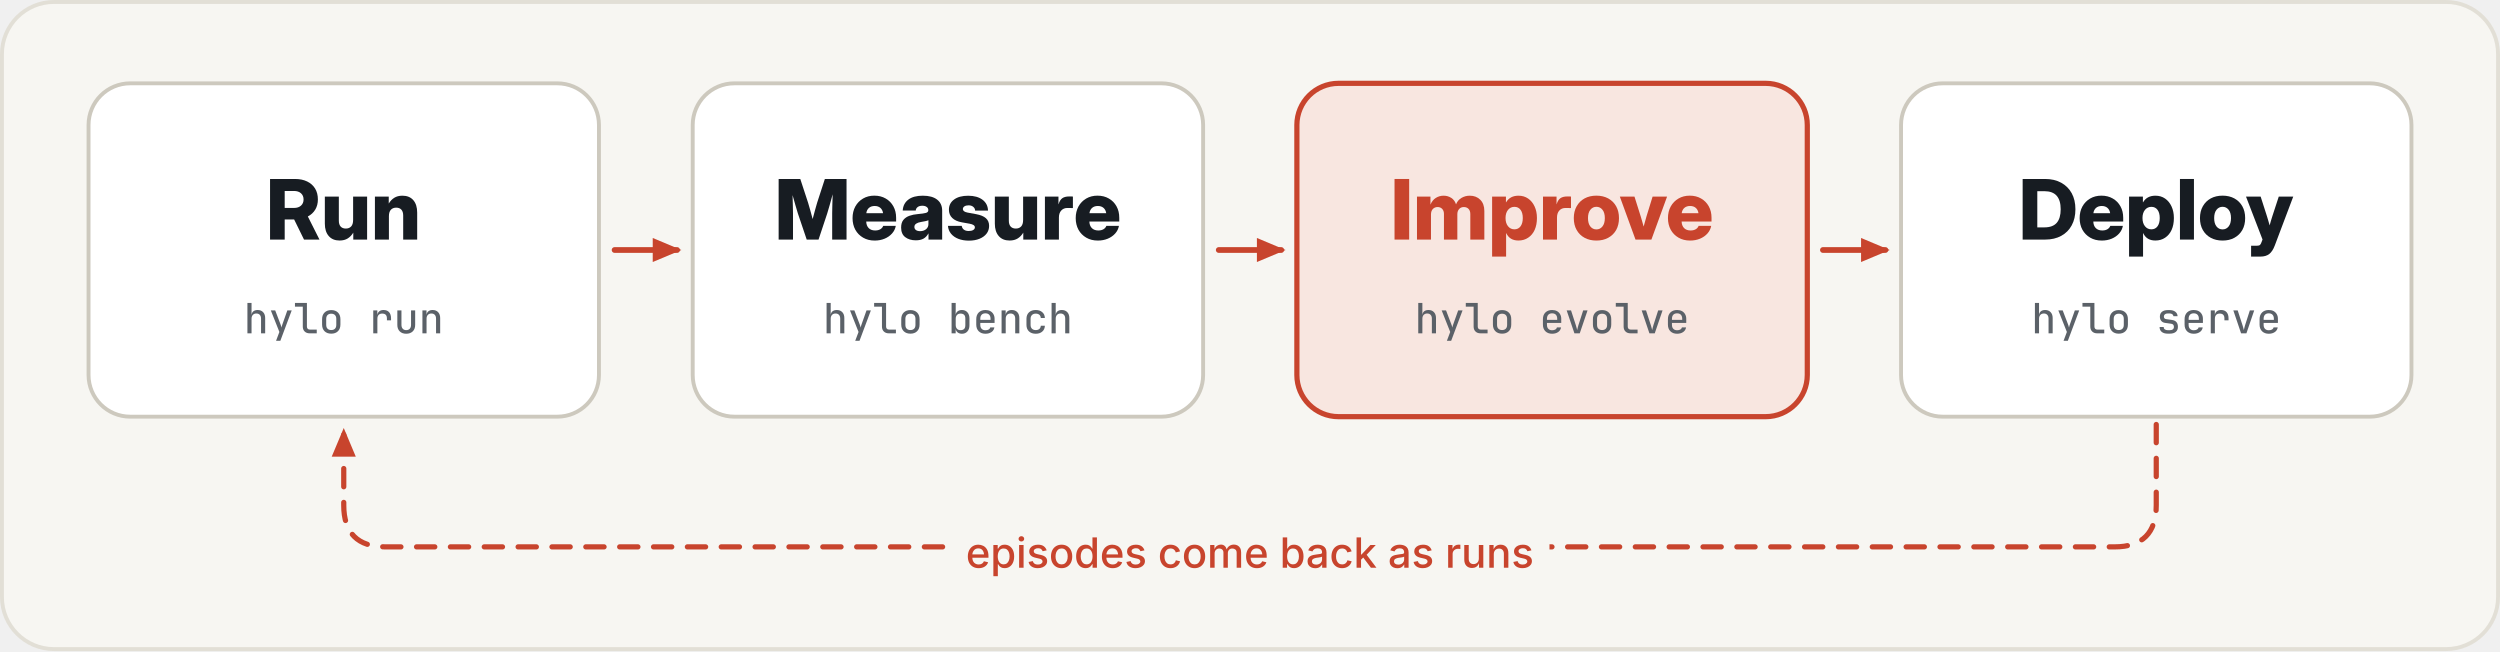
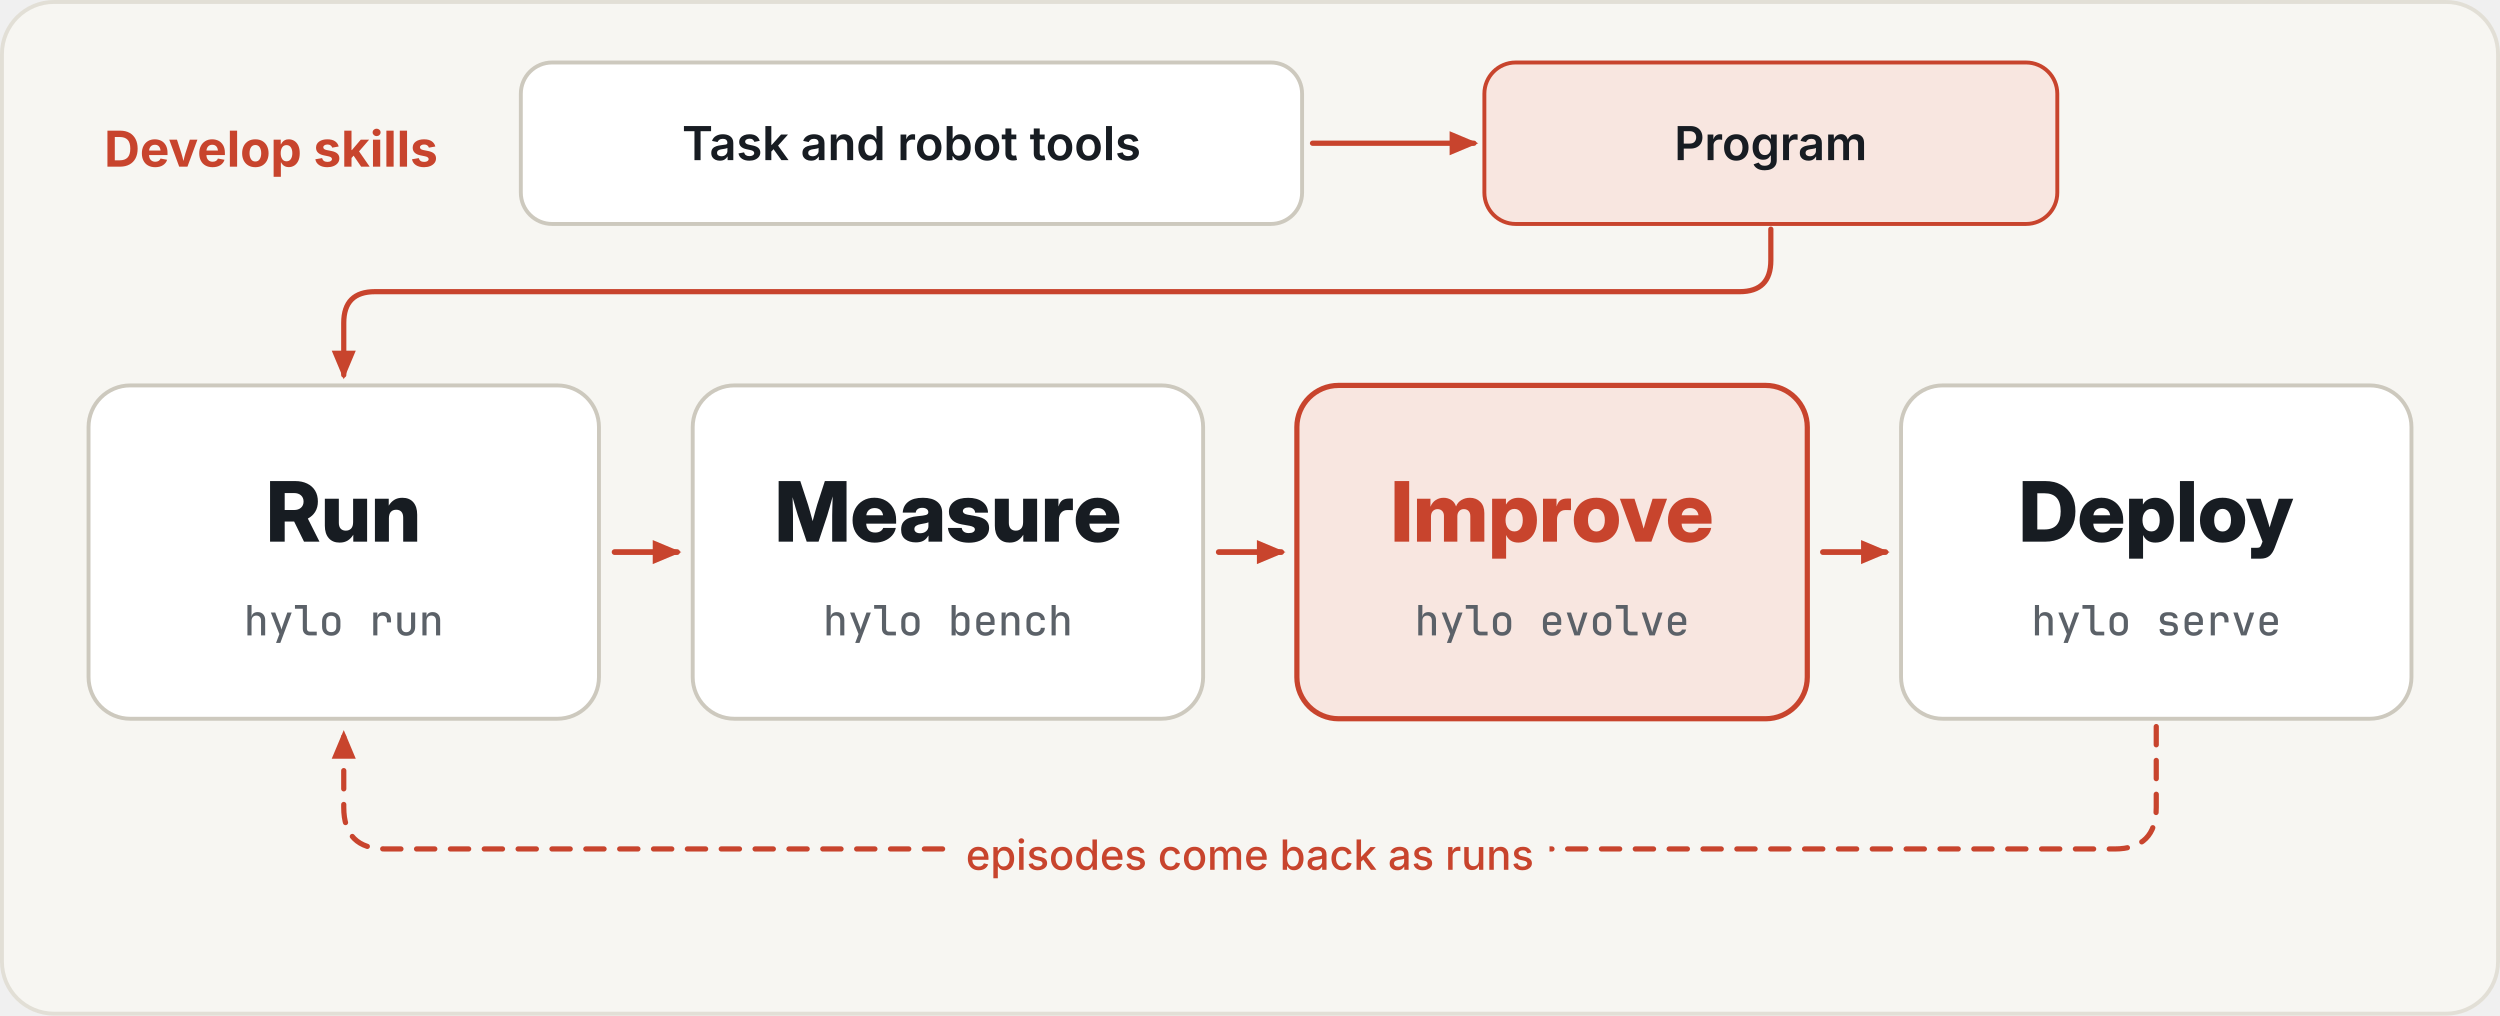
- <svg xmlns="http://www.w3.org/2000/svg" viewBox="0 0 960 250" width="960" height="250" role="img" aria-labelledby="t d">
+ <svg xmlns="http://www.w3.org/2000/svg" viewBox="0 0 960 390" width="960" height="390" role="img" aria-labelledby="t d">
  <defs>
+     <path id="b614" d="M633 -22Q462 -22 338 48Q214 118 148 247Q81 376 81 553Q81 726 148 856Q214 986 334 1059Q455 1132 618 1132Q764 1132 883 1070Q1002 1008 1072 882Q1143 756 1143 565V481H378Q383 344 454 274Q525 204 638 204Q717 204 774 238Q830 271 854 336L1126 285Q1085 146 956 62Q828 -22 633 -22ZM380 669H854Q843 778 784 842Q725 906 621 906Q513 906 451 840Q389 773 380 669Z" />
+     <path id="b689" d="M128 0V1118H428V0ZM278 1264Q210 1264 162 1309Q114 1354 114 1418Q114 1482 162 1527Q210 1572 278 1572Q346 1572 394 1527Q443 1482 443 1418Q443 1354 394 1309Q346 1264 278 1264Z" />
+     <path id="b727" d="M128 0V1490H428V688H445L811 1118H1158L740 633L1179 0H826L514 456L428 359V0Z" />
+     <path id="b736" d="M428 1490V0H128V1490Z" />
+     <path id="b790" d="M628 -22Q460 -22 337 50Q214 123 148 252Q81 382 81 554Q81 727 148 857Q214 987 337 1060Q460 1132 628 1132Q796 1132 919 1060Q1042 987 1108 857Q1175 727 1175 554Q1175 382 1108 252Q1042 123 919 50Q796 -22 628 -22ZM628 214Q748 214 809 311Q870 408 870 555Q870 703 809 800Q748 896 628 896Q508 896 448 800Q387 703 387 555Q387 408 448 311Q508 214 628 214Z" />
+     <path id="b84" d="M659 0H135V1490H664Q888 1490 1050 1400Q1211 1311 1298 1144Q1385 978 1385 746Q1385 513 1298 346Q1211 179 1048 90Q885 0 659 0ZM440 263H644Q859 263 970 379Q1081 495 1081 746Q1081 996 970 1112Q860 1227 646 1227H440Z" />
+     <path id="b843" d="M128 -418V1118H423V930H437Q457 974 496 1021Q534 1068 598 1100Q661 1132 756 1132Q880 1132 983 1068Q1086 1004 1148 876Q1209 748 1209 557Q1209 371 1149 242Q1089 114 986 48Q883 -19 754 -19Q663 -19 600 12Q537 43 498 88Q458 134 437 179H428V-418ZM662 222Q779 222 840 316Q902 410 902 558Q902 705 841 798Q780 892 662 892Q546 892 484 801Q421 710 421 558Q421 406 484 314Q547 222 662 222Z" />
+     <path id="b871" d="M572 -22Q370 -22 238 64Q107 150 78 306L357 354Q400 198 581 198Q667 198 716 230Q766 263 766 313Q766 398 622 428L429 468Q107 534 107 785Q107 946 236 1039Q365 1132 577 1132Q776 1132 894 1051Q1012 970 1043 834L777 787Q759 844 711 880Q663 917 581 917Q507 917 457 886Q407 854 407 804Q407 762 440 732Q472 703 551 687L752 647Q1072 582 1072 345Q1072 235 1008 152Q944 70 831 24Q718 -22 572 -22Z" />
+     <path id="b980" d="M443 0 31 1118H350L538 538Q561 463 580 387Q600 311 618 233Q635 311 654 386Q672 462 696 538L882 1118H1197L784 0Z" />
    <path id="dx197" d="M456 1490V0H96V1490Z" />
    <path id="dx292" d="M96 0V1490H628L820 905Q842 834 873 722Q904 610 932 505Q960 610 990 722Q1021 834 1042 905L1232 1490H1765V0H1412V645Q1412 721 1416 850Q1421 980 1424 1113Q1387 978 1351 849Q1315 720 1291 645L1077 0H786L568 645Q545 717 510 840Q475 962 438 1093Q441 965 445 842Q449 718 449 645V0Z" />
    <path id="dx384" d="M96 0V1490H710Q883 1490 1009 1428Q1135 1367 1204 1254Q1272 1141 1272 986Q1272 843 1207 736Q1142 629 1025 568L1311 0H931L688 495H456V0ZM456 778H686Q794 778 857 835Q920 892 920 986Q920 1081 857 1138Q794 1195 685 1195H456Z" />
    <path id="dx507" d="M419 -18Q260 -18 158 60Q57 137 57 295Q57 414 112 483Q168 552 261 585Q354 618 467 627Q609 639 667 656Q725 673 725 721V726Q725 773 686 802Q646 832 578 832Q506 832 464 800Q421 768 416 714H96Q107 886 234 982Q360 1079 590 1079Q820 1079 943 982Q1066 886 1066 711V0H730V148H726Q679 63 605 22Q531 -18 419 -18ZM524 207Q610 207 669 254Q728 302 728 380V476Q701 463 653 453Q605 443 541 432Q472 421 428 392Q383 363 383 311Q383 262 422 234Q461 207 524 207Z" />
    <path id="dx614" d="M596 -24Q434 -24 312 47Q189 118 120 242Q52 367 52 528Q52 689 120 814Q189 938 310 1009Q431 1080 587 1080Q746 1080 866 1010Q987 941 1055 818Q1123 696 1123 536V443H388Q391 342 448 283Q506 224 608 224Q684 224 736 255Q787 286 806 338H1115Q1096 232 1023 150Q950 68 840 22Q729 -24 596 -24ZM390 649H802Q790 732 736 779Q682 826 596 826Q509 826 455 779Q401 732 390 649Z" />
    <path id="dx736" d="M440 1490V0H96V1490Z" />
    <path id="dx766" d="M96 0V1056H427V858Q473 971 560 1025Q647 1079 750 1079Q856 1079 940 1024Q1023 970 1056 866Q1096 969 1189 1024Q1282 1079 1395 1079Q1551 1079 1652 979Q1752 879 1752 703V0H1407V627Q1407 711 1362 756Q1318 800 1248 800Q1175 800 1132 751Q1088 702 1088 622V0H759V631Q759 708 716 754Q673 800 603 800Q533 800 486 752Q440 703 440 615V0Z" />
    <path id="dx773" d="M440 574V0H96V1056H436V885Q489 975 571 1027Q653 1079 772 1079Q944 1079 1040 969Q1135 859 1135 664V0H791V592Q791 686 746 736Q701 785 619 785Q538 785 489 734Q440 682 440 574Z" />
    <path id="dx790" d="M608 -24Q442 -24 317 44Q192 112 122 236Q52 360 52 528Q52 694 122 818Q192 943 317 1012Q442 1080 608 1080Q773 1080 898 1012Q1024 943 1094 818Q1163 694 1163 528Q1163 360 1094 236Q1024 113 898 44Q773 -24 608 -24ZM608 250Q698 250 756 322Q815 394 815 528Q815 662 756 734Q698 806 608 806Q518 806 460 734Q401 662 401 528Q401 394 459 322Q517 250 608 250Z" />
    <path id="dx84" d="M649 0H96V1490H649Q876 1490 1043 1398Q1210 1307 1302 1140Q1393 973 1393 745Q1393 517 1302 350Q1212 183 1045 92Q878 0 649 0ZM456 300H631Q836 300 934 412Q1031 525 1031 745Q1031 965 932 1078Q833 1190 627 1190H456Z" />
    <path id="dx843" d="M96 -418V1056H436V918H441Q536 1079 745 1079Q879 1079 981 1009Q1083 939 1140 815Q1198 691 1198 530Q1198 363 1142 238Q1085 114 982 46Q880 -23 742 -23Q528 -23 444 157H440V-418ZM645 252Q740 252 795 326Q850 400 850 530Q850 659 795 732Q740 805 645 805Q548 805 487 730Q426 655 426 530Q426 403 487 328Q548 252 645 252Z" />
    <path id="dx852" d="M96 0V1056H429V870H432Q461 971 522 1016Q584 1060 690 1060Q718 1060 740 1060Q763 1059 784 1058V774Q765 775 725 776Q685 777 648 777Q555 777 498 715Q440 653 440 541V0Z" />
    <path id="dx871" d="M562 -26Q416 -26 303 18Q190 62 122 144Q55 226 46 338H385Q393 279 437 245Q481 211 557 211Q628 211 668 236Q708 261 708 301Q708 367 580 390L389 424Q233 452 152 531Q70 610 70 735Q70 891 196 984Q322 1078 543 1078Q764 1078 895 980Q1026 882 1031 713H714Q713 768 668 805Q624 842 555 842Q488 842 450 816Q413 790 413 751Q413 686 527 664L739 625Q902 595 980 525Q1058 455 1058 337Q1058 229 996 147Q933 65 822 20Q710 -26 562 -26Z" />
    <path id="dx915" d="M459 -23Q287 -23 192 87Q96 197 96 392V1056H440V464Q440 370 485 320Q530 271 612 271Q693 271 742 322Q791 374 791 482V1056H1135V0H795V171Q742 81 660 29Q578 -23 459 -23Z" />
    <path id="dx980" d="M389 0 4 1056H364L517 570Q536 507 554 444Q572 382 589 320Q606 382 624 444Q641 507 659 570L809 1056H1165L780 0Z" />
    <path id="dx998" d="M129 -418V-151H275Q329 -151 351 -128Q373 -104 392 -46L410 2L4 1056H364L520 570Q537 515 553 460Q569 405 585 349Q600 405 616 460Q633 515 650 570L809 1056H1165L710 -149Q656 -292 574 -355Q493 -418 360 -418Z" />
    <path id="m507" d="M461 -25Q354 -25 268 14Q183 54 133 130Q83 206 83 316Q83 411 120 472Q157 534 219 570Q281 605 358 623Q434 641 513 650Q661 667 728 680Q795 692 795 751V757Q795 850 740 902Q686 953 581 953Q471 953 408 905Q345 857 322 800L115 854Q153 954 224 1015Q295 1076 386 1104Q478 1132 578 1132Q645 1132 721 1116Q797 1100 864 1058Q931 1017 973 940Q1015 863 1015 742V0H802V153H791Q758 87 678 31Q597 -25 461 -25ZM510 152Q599 152 663 188Q727 223 762 280Q796 337 796 403V546Q780 530 728 518Q675 507 617 499Q559 491 525 487Q432 474 366 436Q299 399 299 313Q299 233 358 192Q418 152 510 152Z" />
    <path id="m578" d="M703 -22Q601 -22 537 12Q473 47 436 93Q400 139 380 175H362V0H148V1490H368V936H380Q399 970 434 1016Q470 1063 534 1098Q598 1132 703 1132Q837 1132 942 1064Q1048 996 1109 867Q1170 738 1170 556Q1170 376 1110 246Q1050 116 944 47Q839 -22 703 -22ZM654 165Q750 165 814 217Q879 269 912 358Q945 447 945 558Q945 668 912 756Q880 843 816 894Q751 945 654 945Q512 945 438 838Q364 732 364 558Q364 383 439 274Q514 165 654 165Z" />
    <path id="m586" d="M618 -23Q460 -23 343 49Q226 121 161 250Q96 380 96 553Q96 727 161 858Q226 988 343 1060Q460 1132 618 1132Q792 1132 918 1044Q1045 957 1086 802L877 752Q854 839 788 892Q721 946 619 946Q518 946 452 893Q385 840 352 750Q320 661 320 553Q320 446 352 358Q385 269 452 216Q518 163 619 163Q723 163 791 218Q859 274 881 365L1089 315Q1048 157 921 67Q794 -23 618 -23Z" />
    <path id="m597" d="M564 -22Q428 -22 322 47Q217 116 156 246Q96 376 96 556Q96 738 157 867Q218 996 324 1064Q429 1132 564 1132Q668 1132 732 1098Q796 1063 832 1016Q867 970 886 936H898V1490H1118V0H904V175H886Q866 139 830 93Q793 47 729 12Q665 -22 564 -22ZM612 165Q752 165 827 274Q902 383 902 558Q902 732 828 838Q754 945 612 945Q515 945 450 894Q386 843 354 756Q321 668 321 558Q321 447 354 358Q387 269 452 217Q517 165 612 165Z" />
    <path id="m614" d="M630 -23Q465 -23 345 48Q225 119 160 248Q96 377 96 551Q96 723 160 854Q223 985 339 1058Q455 1132 611 1132Q738 1132 852 1076Q967 1019 1038 896Q1110 772 1110 570V492H317Q323 330 409 244Q495 159 632 159Q724 159 790 199Q857 239 886 317L1093 268Q1053 137 931 57Q809 -23 630 -23ZM318 656H892Q880 788 810 869Q739 950 612 950Q480 950 404 864Q327 777 318 656Z" />
    <path id="m689" d="M148 0V1118H368V0ZM259 1289Q202 1289 162 1327Q121 1365 121 1419Q121 1474 162 1512Q202 1550 259 1550Q316 1550 357 1512Q398 1474 398 1419Q398 1365 357 1327Q316 1289 259 1289Z" />
    <path id="m727" d="M148 0V1490H368V646H388L829 1118H1093L643 636L1124 0H852L475 501L368 394V0Z" />
    <path id="m766" d="M148 0V1118H357L362 909Q405 1025 491 1081Q577 1137 677 1137Q786 1137 858 1075Q930 1013 963 902Q1005 1015 1102 1076Q1198 1137 1317 1137Q1416 1137 1496 1094Q1576 1051 1624 966Q1671 881 1671 754V0H1451V732Q1451 844 1388 894Q1326 944 1241 944Q1137 944 1078 880Q1018 816 1018 716V0H801V746Q801 836 744 890Q686 944 597 944Q505 944 436 880Q368 817 368 695V0Z" />
    <path id="m773" d="M368 662V0H148V1118H358L359 903Q411 1021 498 1076Q586 1132 704 1132Q875 1132 980 1024Q1084 917 1084 710V0H864V683Q864 804 801 872Q738 940 628 940Q516 940 442 868Q368 795 368 662Z" />
    <path id="m790" d="M618 -23Q461 -23 344 49Q226 121 161 250Q96 380 96 553Q96 727 161 858Q226 988 344 1060Q461 1132 618 1132Q776 1132 894 1060Q1011 988 1076 858Q1141 727 1141 553Q1141 380 1076 250Q1011 121 894 49Q776 -23 618 -23ZM618 163Q720 163 786 216Q853 270 886 358Q918 447 918 553Q918 660 886 750Q853 839 786 892Q720 946 618 946Q517 946 451 892Q385 839 352 750Q320 660 320 553Q320 447 352 358Q385 270 451 216Q517 163 618 163Z" />
    <path id="m843" d="M148 -418V1118H362V936H380Q399 970 434 1016Q470 1063 534 1098Q598 1132 703 1132Q837 1132 942 1064Q1048 996 1109 867Q1170 738 1170 556Q1170 376 1110 246Q1050 116 944 47Q839 -22 703 -22Q601 -22 537 12Q473 47 436 93Q400 139 380 175H368V-418ZM654 165Q750 165 814 217Q879 269 912 358Q945 447 945 558Q945 668 912 756Q880 843 816 894Q751 945 654 945Q512 945 438 838Q364 732 364 558Q364 383 439 274Q514 165 654 165Z" />
    <path id="m852" d="M148 0V1118H361V938H373Q403 1029 480 1082Q558 1134 656 1134Q677 1134 704 1132Q732 1130 749 1128V918Q737 921 703 926Q669 930 634 930Q519 930 444 860Q368 789 368 679V0Z" />
    <path id="m871" d="M549 -23Q367 -23 248 56Q128 134 98 283L305 326Q350 155 551 155Q658 155 720 200Q783 244 783 306Q783 412 626 447L438 490Q130 559 130 799Q130 899 186 974Q241 1049 338 1090Q436 1132 563 1132Q744 1132 847 1054Q950 977 986 853L789 810Q768 869 716 914Q664 958 565 958Q474 958 413 917Q352 876 352 813Q352 757 392 722Q433 688 525 667L705 627Q1010 558 1010 325Q1010 223 952 144Q893 66 789 22Q685 -23 549 -23Z" />
    <path id="m915" d="M529 -14Q358 -14 253 94Q148 201 148 408V1118H368V435Q368 314 432 246Q495 178 604 178Q716 178 790 250Q864 323 864 456V1118H1085V0H874L873 217Q820 95 732 40Q645 -14 529 -14Z" />
    <path id="mono214" d="M337 -10Q275 -10 235 21Q195 52 186 107V0H88V730H187V572L185 444Q194 498 234 529Q275 560 337 560Q419 560 468 504Q517 449 517 354V196Q517 101 468 46Q419 -10 337 -10ZM302 76Q357 76 388 104Q418 133 418 197V353Q418 417 388 446Q357 474 302 474Q249 474 218 441Q187 408 187 348V202Q187 142 218 109Q249 76 302 76Z" />
    <path id="mono215" d="M308 -10Q207 -10 146 46Q85 103 85 202V349Q85 447 146 504Q207 560 308 560Q405 560 464 508Q524 457 527 368H429Q426 418 394 446Q361 473 308 473Q251 473 218 440Q184 408 184 349V202Q184 142 218 110Q251 78 308 78Q362 78 394 105Q426 132 429 182H527Q524 93 464 42Q405 -10 308 -10Z" />
    <path id="mono225" d="M300 -10Q201 -10 140 49Q80 108 80 210V340Q80 442 140 501Q201 560 300 560Q366 560 416 534Q465 507 492 460Q520 412 520 349V250H177V202Q177 142 210 108Q243 74 300 74Q348 74 379 92Q410 110 416 142H515Q505 72 446 31Q387 -10 300 -10ZM177 349V323H423V349Q423 412 391 446Q359 480 300 480Q241 480 209 446Q177 412 177 349Z" />
    <path id="mono252" d="M88 0V730H187V550L186 445H187Q194 499 232 530Q271 560 334 560Q416 560 465 508Q514 456 514 368V0H415V353Q415 412 385 444Q355 476 303 476Q249 476 218 442Q187 409 187 349V0Z" />
    <path id="mono275" d="M382 0Q307 0 262 44Q217 88 217 161V640H29V730H316V162Q316 129 334 110Q353 90 385 90H552V0Z" />
    <path id="mono283" d="M88 0V550H186V445H187Q194 499 232 530Q271 560 334 560Q416 560 465 508Q514 456 514 368V0H415V352Q415 412 385 444Q355 476 303 476Q249 476 218 442Q187 409 187 349V0Z" />
    <path id="mono290" d="M300 -8Q199 -8 140 50Q80 108 80 212V338Q80 442 140 500Q199 558 300 558Q401 558 460 500Q520 442 520 338V212Q520 108 460 50Q401 -8 300 -8ZM300 79Q356 79 388 110Q421 142 421 203V347Q421 408 388 440Q356 471 300 471Q244 471 212 440Q179 408 179 347V203Q179 142 212 110Q244 79 300 79Z" />
    <path id="mono320" d="M108 0V550H206V444H207Q215 498 254 529Q292 560 356 560Q441 560 488 508Q535 455 535 360V312H436V359Q436 474 323 474Q266 474 236 441Q207 408 207 347V0Z" />
    <path id="mono324" d="M278 -8Q184 -8 132 34Q80 76 80 152H178Q178 116 204 96Q231 75 278 75H322Q371 75 398 96Q424 117 424 155Q424 222 358 230L210 251Q151 260 119 300Q87 339 87 402Q87 476 137 517Q187 558 277 558H321Q405 558 457 518Q509 478 512 412H412Q410 440 386 458Q362 477 321 477H277Q232 477 208 457Q183 437 183 403Q183 348 238 341L377 321Q520 302 520 155Q520 77 468 34Q417 -8 322 -8Z" />
    <path id="mono337" d="M299 -10Q202 -10 144 47Q86 104 86 202V550H185V202Q185 144 216 110Q246 77 299 77Q353 77 384 110Q415 144 415 202V550H514V202Q514 104 456 47Q397 -10 299 -10Z" />
    <path id="mono361" d="M236 0 50 550H155L272 189Q282 157 290 126Q298 96 302 78Q306 96 313 126Q320 157 330 189L446 550H551L364 0Z" />
    <path id="mono368" d="M175 -180 255 33 50 550H155L279 225Q287 204 295 180Q303 156 306 138Q309 156 316 180Q323 204 331 225L446 550H551L278 -180Z" />
+     <path id="sb375" d="M150 0V1490H707Q878 1490 995 1426Q1112 1362 1172 1250Q1232 1139 1232 997Q1232 854 1172 742Q1111 631 993 568Q875 504 703 504H417V0ZM417 724H668Q819 724 889 801Q959 878 959 997Q959 1116 889 1191Q819 1266 666 1266H417Z" />
+     <path id="sb411" d="M83 1265V1490H1269V1265H810V0H543V1265Z" />
+     <path id="sb507" d="M450 -23Q344 -23 259 16Q174 54 125 129Q76 204 76 314Q76 440 138 510Q199 579 296 610Q394 642 502 653Q648 669 713 682Q778 696 778 754V759Q778 841 728 886Q678 932 583 932Q485 932 427 889Q369 846 349 791L108 840Q157 988 286 1060Q414 1132 582 1132Q661 1132 742 1114Q822 1095 889 1052Q956 1008 997 934Q1038 859 1038 747V0H789V154H779Q742 82 661 30Q580 -23 450 -23ZM517 170Q637 170 708 239Q780 308 780 401V533Q762 519 716 508Q670 498 618 490Q567 483 533 478Q445 466 386 430Q328 394 328 317Q328 245 381 208Q434 170 517 170Z" />
+     <path id="sb578" d="M728 -20Q632 -20 568 12Q505 45 467 91Q429 137 409 177H392V0H138V1490H398V933H409Q428 972 465 1018Q502 1065 566 1098Q630 1132 729 1132Q858 1132 962 1066Q1067 1000 1128 872Q1190 743 1190 557Q1190 373 1130 244Q1069 115 965 48Q861 -20 728 -20ZM658 194Q788 194 856 298Q923 401 923 558Q923 714 856 816Q790 918 658 918Q529 918 461 820Q393 721 393 558Q393 395 462 294Q531 194 658 194Z" />
+     <path id="sb597" d="M550 -20Q418 -20 314 48Q209 115 149 244Q89 373 89 557Q89 743 150 872Q211 1000 316 1066Q420 1132 549 1132Q649 1132 712 1098Q776 1065 813 1018Q850 972 870 933H881V1490H1141V0H886V177H870Q849 137 811 91Q773 45 710 12Q646 -20 550 -20ZM621 194Q748 194 817 294Q886 395 886 558Q886 721 818 820Q749 918 621 918Q489 918 422 816Q355 714 355 558Q355 401 422 298Q490 194 621 194Z" />
+     <path id="sb658" d="M620 -442Q418 -442 296 -368Q174 -294 132 -183L352 -104Q378 -152 438 -198Q497 -244 619 -244Q740 -244 813 -188Q886 -131 886 -11V200H864Q844 160 807 117Q770 74 708 46Q646 17 549 17Q421 17 316 78Q212 138 150 259Q89 380 89 562Q89 745 150 872Q212 1000 317 1066Q422 1132 551 1132Q650 1132 714 1099Q778 1066 816 1020Q854 973 874 933H888V1118H1143V-3Q1143 -153 1075 -250Q1007 -347 889 -394Q771 -442 620 -442ZM622 222Q749 222 818 313Q887 404 887 564Q887 723 819 820Q751 918 622 918Q490 918 422 817Q355 716 355 564Q355 409 423 316Q491 222 622 222Z" />
+     <path id="sb727" d="M138 0V1490H398V667H417L820 1118H1125L692 635L1151 0H839L494 479L398 376V0Z" />
+     <path id="sb736" d="M398 1490V0H138V1490Z" />
+     <path id="sb766" d="M138 0V1118H382L390 905Q434 1024 520 1080Q607 1136 707 1136Q921 1136 994 893Q1039 1014 1136 1075Q1233 1136 1351 1136Q1502 1136 1604 1038Q1706 940 1706 754V0H1446V714Q1446 818 1389 866Q1332 914 1252 914Q1157 914 1103 855Q1049 796 1049 702V0H795V726Q795 811 742 862Q689 914 606 914Q520 914 459 856Q398 797 398 685V0Z" />
+     <path id="sb773" d="M398 655V0H138V1118H384L387 895Q487 1132 733 1132Q906 1132 1010 1022Q1115 912 1115 711V0H855V671Q855 783 797 847Q739 911 637 911Q533 911 466 844Q398 777 398 655Z" />
+     <path id="sb790" d="M623 -23Q460 -23 340 50Q220 122 154 252Q89 381 89 553Q89 727 154 858Q220 988 340 1060Q460 1132 623 1132Q786 1132 906 1060Q1026 988 1092 858Q1158 727 1158 553Q1158 381 1092 252Q1026 122 906 50Q786 -23 623 -23ZM623 188Q714 188 774 237Q834 286 864 369Q894 452 894 554Q894 657 864 740Q834 823 774 872Q714 921 623 921Q533 921 473 872Q413 823 384 740Q354 657 354 554Q354 452 384 369Q413 286 473 237Q533 188 623 188Z" />
+     <path id="sb852" d="M138 0V1118H390V931H402Q432 1028 507 1080Q582 1133 678 1133Q728 1133 773 1126V887Q757 891 721 896Q685 900 650 900Q541 900 470 832Q398 765 398 658V0Z" />
+     <path id="sb871" d="M561 -23Q368 -23 242 60Q117 142 88 294L331 340Q375 176 566 176Q662 176 718 214Q775 253 775 310Q775 405 624 438L433 479Q119 547 119 792Q119 896 176 972Q233 1048 334 1090Q436 1132 570 1132Q760 1132 870 1053Q981 974 1015 844L783 798Q763 856 713 897Q663 938 573 938Q491 938 435 902Q379 865 379 808Q379 759 416 728Q452 696 538 677L728 637Q1041 570 1041 335Q1041 229 980 148Q919 68 810 22Q702 -23 561 -23Z" />
+     <path id="sb889" d="M655 1118V914H439V315Q439 254 464 226Q490 197 550 197Q568 197 597 202Q626 206 645 210L686 9Q643 -4 598 -10Q553 -15 512 -15Q351 -15 265 65Q179 145 179 293V914H20V1118H179V1384H439V1118Z" />
    <marker id="mc8442d" viewBox="0 0 10 10" refX="8.5" refY="5" markerWidth="11" markerHeight="11" orient="auto-start-reverse" markerUnits="userSpaceOnUse">
      <path d="M0,0.8 L10,5 L0,9.2 z" fill="#c8442d" />
    </marker>
  </defs>
-   <rect x="0.75" y="0.75" width="958.5" height="248.5" rx="20" fill="#f7f6f2" stroke="#e2dfd6" stroke-width="1.5" />
-   <rect x="34.0" y="32.0" width="196.0" height="128.0" rx="16" fill="#ffffff" stroke="#cdc9be" stroke-width="1.5" />
-   <g transform="translate(102.2 92.0) scale(0.01562 -0.01562)" fill="#171c22">
+   <rect x="0.75" y="0.75" width="958.5" height="388.5" rx="20" fill="#f7f6f2" stroke="#e2dfd6" stroke-width="1.5" />
+   <g transform="translate(40.0 64.0) scale(0.00928 -0.00928)" fill="#c8442d">
+     <use href="#b84" x="0" />
+     <use href="#b614" x="1479" />
+     <use href="#b980" x="2662" />
+     <use href="#b614" x="3853" />
+     <use href="#b736" x="5073" />
+     <use href="#b790" x="5628" />
+     <use href="#b843" x="6884" />
+     <use href="#b871" x="8660" />
+     <use href="#b727" x="9807" />
+     <use href="#b689" x="10995" />
+     <use href="#b736" x="11550" />
+     <use href="#b736" x="12105" />
+     <use href="#b871" x="12660" />
+   </g>
+   <rect x="200.0" y="24.0" width="300.0" height="62.0" rx="12" fill="#ffffff" stroke="#cdc9be" stroke-width="1.5" />
+   <g transform="translate(261.9 61.5) scale(0.00879 -0.00879)" fill="#171c22">
+     <use href="#sb411" x="0" />
+     <use href="#sb507" x="1202" />
+     <use href="#sb871" x="2378" />
+     <use href="#sb727" x="3503" />
+     <use href="#sb507" x="5185" />
+     <use href="#sb773" x="6361" />
+     <use href="#sb597" x="7614" />
+     <use href="#sb852" x="9408" />
+     <use href="#sb790" x="10176" />
+     <use href="#sb578" x="11423" />
+     <use href="#sb790" x="12701" />
+     <use href="#sb889" x="13948" />
+     <use href="#sb889" x="15187" />
+     <use href="#sb790" x="15890" />
+     <use href="#sb790" x="17137" />
+     <use href="#sb736" x="18384" />
+     <use href="#sb871" x="18920" />
+   </g>
+   <rect x="570.0" y="24.0" width="220.0" height="62.0" rx="12" fill="#f8e6e0" stroke="#c8442d" stroke-width="1.5" />
+   <g transform="translate(642.9 61.5) scale(0.00879 -0.00879)" fill="#171c22">
+     <use href="#sb375" x="0" />
+     <use href="#sb852" x="1321" />
+     <use href="#sb790" x="2089" />
+     <use href="#sb658" x="3336" />
+     <use href="#sb852" x="4617" />
+     <use href="#sb507" x="5411" />
+     <use href="#sb766" x="6587" />
+   </g>
+   <path d="M504.0,55.0 L566.0,55.0" fill="none" stroke="#c8442d" stroke-width="2" stroke-linecap="round" stroke-linejoin="round" marker-end="url(#mc8442d)" />
+   <path d="M680.0,88.0 L680.0,100.0 Q680.0,112.0 668.0,112.0 L144.0,112.0 Q132.0,112.0 132.0,124.0 L132.0,144.0" fill="none" stroke="#c8442d" stroke-width="2" stroke-linecap="round" stroke-linejoin="round" marker-end="url(#mc8442d)" />
+   <rect x="34.0" y="148.0" width="196.0" height="128.0" rx="16" fill="#ffffff" stroke="#cdc9be" stroke-width="1.5" />
+   <g transform="translate(102.2 208.0) scale(0.01562 -0.01562)" fill="#171c22">
    <use href="#dx384" x="0" />
    <use href="#dx915" x="1347" />
    <use href="#dx773" x="2578" />
  </g>
-   <g transform="translate(93.6 128.0) scale(0.016 -0.016)" fill="#5b6168">
+   <g transform="translate(93.6 244.0) scale(0.016 -0.016)" fill="#5b6168">
    <use href="#mono252" x="0" />
    <use href="#mono368" x="600" />
    <use href="#mono275" x="1200" />
    <use href="#mono290" x="1800" />
    <use href="#mono320" x="3000" />
    <use href="#mono337" x="3600" />
    <use href="#mono283" x="4200" />
  </g>
-   <path d="M236.0,96.0 L260.0,96.0" fill="none" stroke="#c8442d" stroke-width="2.2" stroke-linecap="round" stroke-linejoin="round" marker-end="url(#mc8442d)" />
-   <rect x="266.0" y="32.0" width="196.0" height="128.0" rx="16" fill="#ffffff" stroke="#cdc9be" stroke-width="1.5" />
-   <g transform="translate(297.5 92.0) scale(0.01562 -0.01562)" fill="#171c22">
+   <path d="M236.0,212.0 L260.0,212.0" fill="none" stroke="#c8442d" stroke-width="2.2" stroke-linecap="round" stroke-linejoin="round" marker-end="url(#mc8442d)" />
+   <rect x="266.0" y="148.0" width="196.0" height="128.0" rx="16" fill="#ffffff" stroke="#cdc9be" stroke-width="1.5" />
+   <g transform="translate(297.5 208.0) scale(0.01562 -0.01562)" fill="#171c22">
    <use href="#dx292" x="0" />
    <use href="#dx614" x="1861" />
    <use href="#dx507" x="3050" />
    <use href="#dx871" x="4212" />
    <use href="#dx915" x="5315" />
    <use href="#dx852" x="6546" />
    <use href="#dx614" x="7347" />
  </g>
-   <g transform="translate(316.0 128.0) scale(0.016 -0.016)" fill="#5b6168">
+   <g transform="translate(316.0 244.0) scale(0.016 -0.016)" fill="#5b6168">
    <use href="#mono252" x="0" />
    <use href="#mono368" x="600" />
    <use href="#mono275" x="1200" />
    <use href="#mono290" x="1800" />
    <use href="#mono214" x="3000" />
    <use href="#mono225" x="3600" />
    <use href="#mono283" x="4200" />
    <use href="#mono215" x="4800" />
    <use href="#mono252" x="5400" />
  </g>
-   <path d="M468.0,96.0 L492.0,96.0" fill="none" stroke="#c8442d" stroke-width="2.2" stroke-linecap="round" stroke-linejoin="round" marker-end="url(#mc8442d)" />
-   <rect x="498.0" y="32.0" width="196.0" height="128.0" rx="16" fill="#f8e6e0" stroke="#c8442d" stroke-width="2" />
-   <g transform="translate(534.0 92.0) scale(0.01562 -0.01562)" fill="#c8442d">
+   <path d="M468.0,212.0 L492.0,212.0" fill="none" stroke="#c8442d" stroke-width="2.2" stroke-linecap="round" stroke-linejoin="round" marker-end="url(#mc8442d)" />
+   <rect x="498.0" y="148.0" width="196.0" height="128.0" rx="16" fill="#f8e6e0" stroke="#c8442d" stroke-width="2" />
+   <g transform="translate(534.0 208.0) scale(0.01562 -0.01562)" fill="#c8442d">
    <use href="#dx197" x="0" />
    <use href="#dx766" x="552" />
    <use href="#dx843" x="2399" />
    <use href="#dx852" x="3650" />
    <use href="#dx790" x="4451" />
    <use href="#dx980" x="5631" />
    <use href="#dx614" x="6766" />
  </g>
-   <g transform="translate(543.2 128.0) scale(0.016 -0.016)" fill="#5b6168">
+   <g transform="translate(543.2 244.0) scale(0.016 -0.016)" fill="#5b6168">
    <use href="#mono252" x="0" />
    <use href="#mono368" x="600" />
    <use href="#mono275" x="1200" />
    <use href="#mono290" x="1800" />
    <use href="#mono225" x="3000" />
    <use href="#mono361" x="3600" />
    <use href="#mono290" x="4200" />
    <use href="#mono275" x="4800" />
    <use href="#mono361" x="5400" />
    <use href="#mono225" x="6000" />
  </g>
-   <path d="M700.0,96.0 L724.0,96.0" fill="none" stroke="#c8442d" stroke-width="2.2" stroke-linecap="round" stroke-linejoin="round" marker-end="url(#mc8442d)" />
-   <rect x="730.0" y="32.0" width="196.0" height="128.0" rx="16" fill="#ffffff" stroke="#cdc9be" stroke-width="1.5" />
-   <g transform="translate(775.2 92.0) scale(0.01562 -0.01562)" fill="#171c22">
+   <path d="M700.0,212.0 L724.0,212.0" fill="none" stroke="#c8442d" stroke-width="2.2" stroke-linecap="round" stroke-linejoin="round" marker-end="url(#mc8442d)" />
+   <rect x="730.0" y="148.0" width="196.0" height="128.0" rx="16" fill="#ffffff" stroke="#cdc9be" stroke-width="1.5" />
+   <g transform="translate(775.2 208.0) scale(0.01562 -0.01562)" fill="#171c22">
    <use href="#dx84" x="0" />
    <use href="#dx614" x="1445" />
    <use href="#dx843" x="2616" />
    <use href="#dx736" x="3867" />
    <use href="#dx790" x="4403" />
    <use href="#dx998" x="5583" />
  </g>
-   <g transform="translate(780.0 128.0) scale(0.016 -0.016)" fill="#5b6168">
+   <g transform="translate(780.0 244.0) scale(0.016 -0.016)" fill="#5b6168">
    <use href="#mono252" x="0" />
    <use href="#mono368" x="600" />
    <use href="#mono275" x="1200" />
    <use href="#mono290" x="1800" />
    <use href="#mono324" x="3000" />
    <use href="#mono225" x="3600" />
    <use href="#mono320" x="4200" />
    <use href="#mono361" x="4800" />
    <use href="#mono225" x="5400" />
  </g>
-   <path d="M828.0,163.0 L828.0,194.0 Q828.0,210.0 812.0,210.0 L148.0,210.0 Q132.0,210.0 132.0,194.0 L132.0,166.0" fill="none" stroke="#c8442d" stroke-width="2" stroke-linecap="round" stroke-linejoin="round" stroke-dasharray="7 6" marker-end="url(#mc8442d)" />
-   <rect x="364.9" y="201.0" width="230.1" height="24.0" rx="6" fill="#f7f6f2" />
-   <g transform="translate(370.9 218.0) scale(0.00781 -0.00781)" fill="#c8442d">
+   <path d="M828.0,279.0 L828.0,310.0 Q828.0,326.0 812.0,326.0 L148.0,326.0 Q132.0,326.0 132.0,310.0 L132.0,282.0" fill="none" stroke="#c8442d" stroke-width="2" stroke-linecap="round" stroke-linejoin="round" stroke-dasharray="7 6" marker-end="url(#mc8442d)" />
+   <rect x="364.9" y="317.0" width="230.1" height="24.0" rx="6" fill="#f7f6f2" />
+   <g transform="translate(370.9 334.0) scale(0.00781 -0.00781)" fill="#c8442d">
    <use href="#m614" x="0" />
    <use href="#m843" x="1203" />
    <use href="#m689" x="2469" />
    <use href="#m871" x="2985" />
    <use href="#m790" x="4088" />
    <use href="#m597" x="5325" />
    <use href="#m614" x="6591" />
    <use href="#m871" x="7794" />
    <use href="#m586" x="9443" />
    <use href="#m790" x="10625" />
    <use href="#m766" x="11862" />
    <use href="#m614" x="13681" />
    <use href="#m578" x="15430" />
    <use href="#m507" x="16716" />
    <use href="#m586" x="17879" />
    <use href="#m727" x="19061" />
    <use href="#m507" x="20752" />
    <use href="#m871" x="21915" />
    <use href="#m852" x="23564" />
    <use href="#m915" x="24356" />
    <use href="#m773" x="25588" />
    <use href="#m871" x="26820" />
  </g>
</svg>
